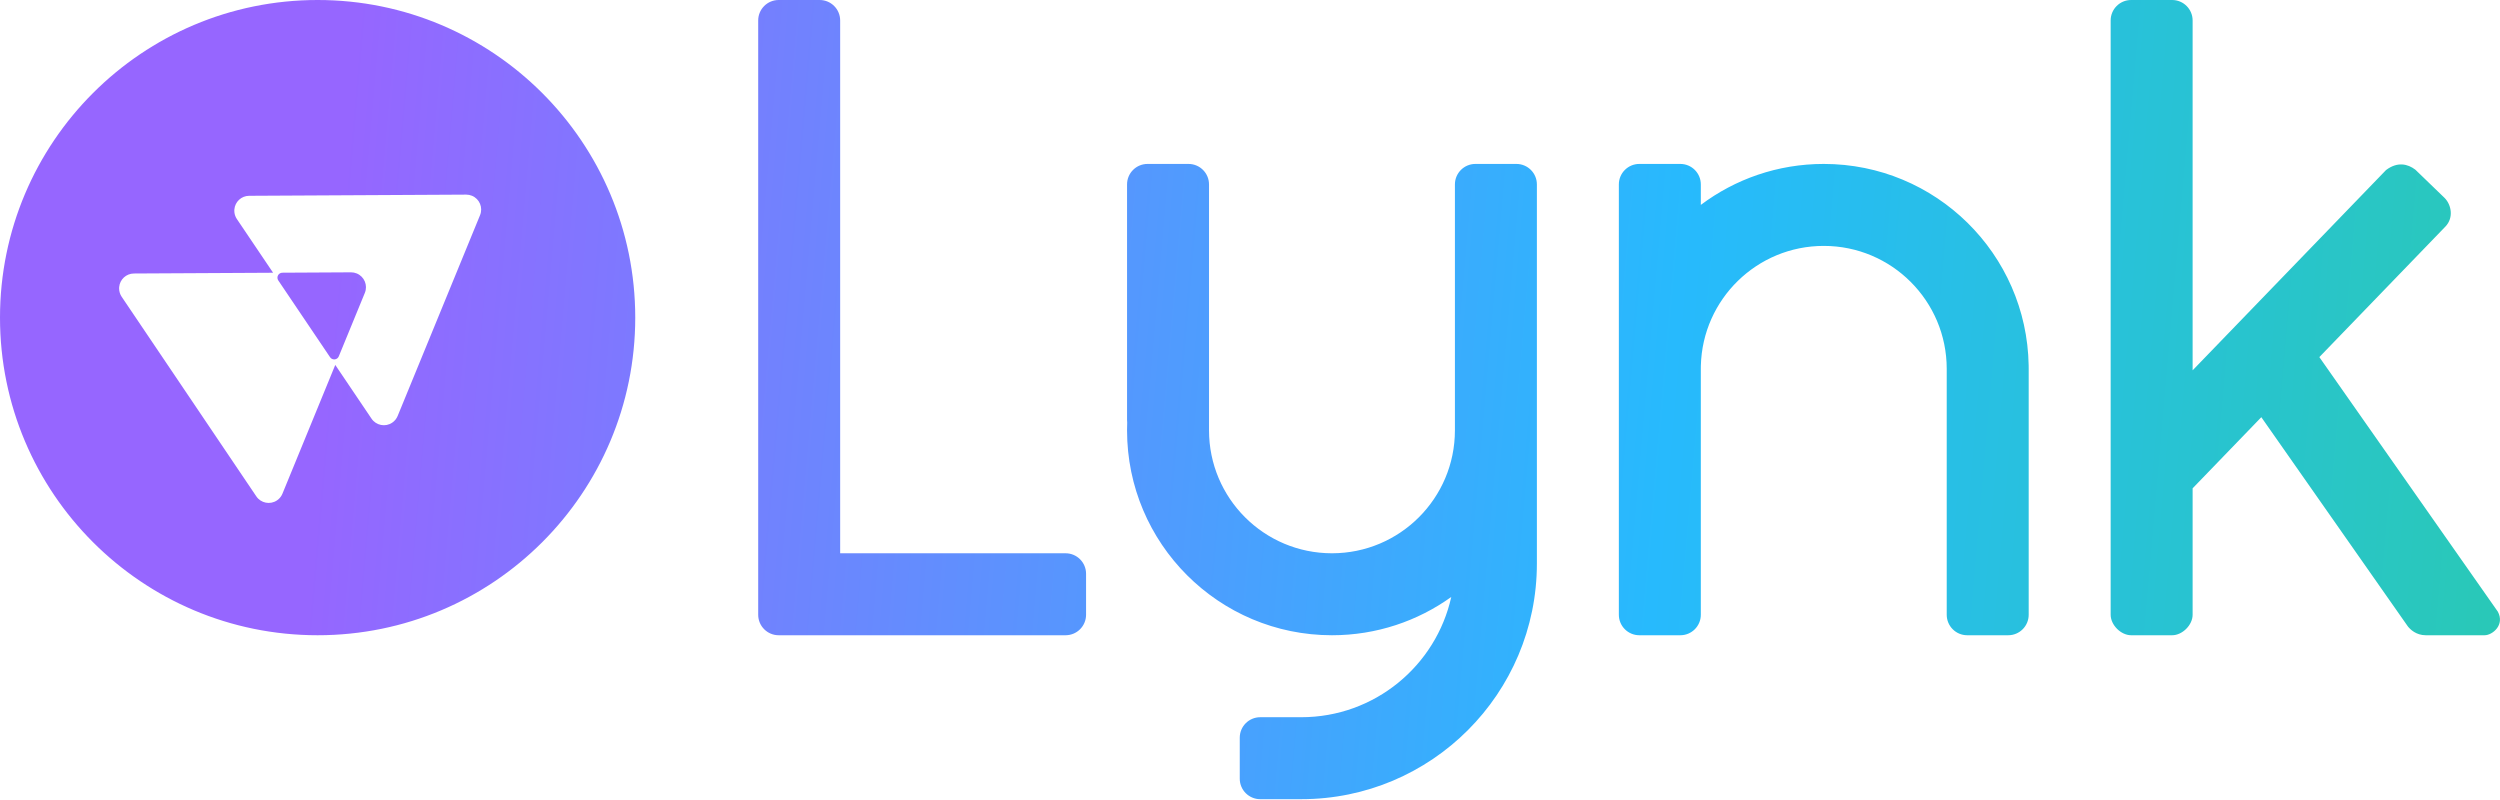
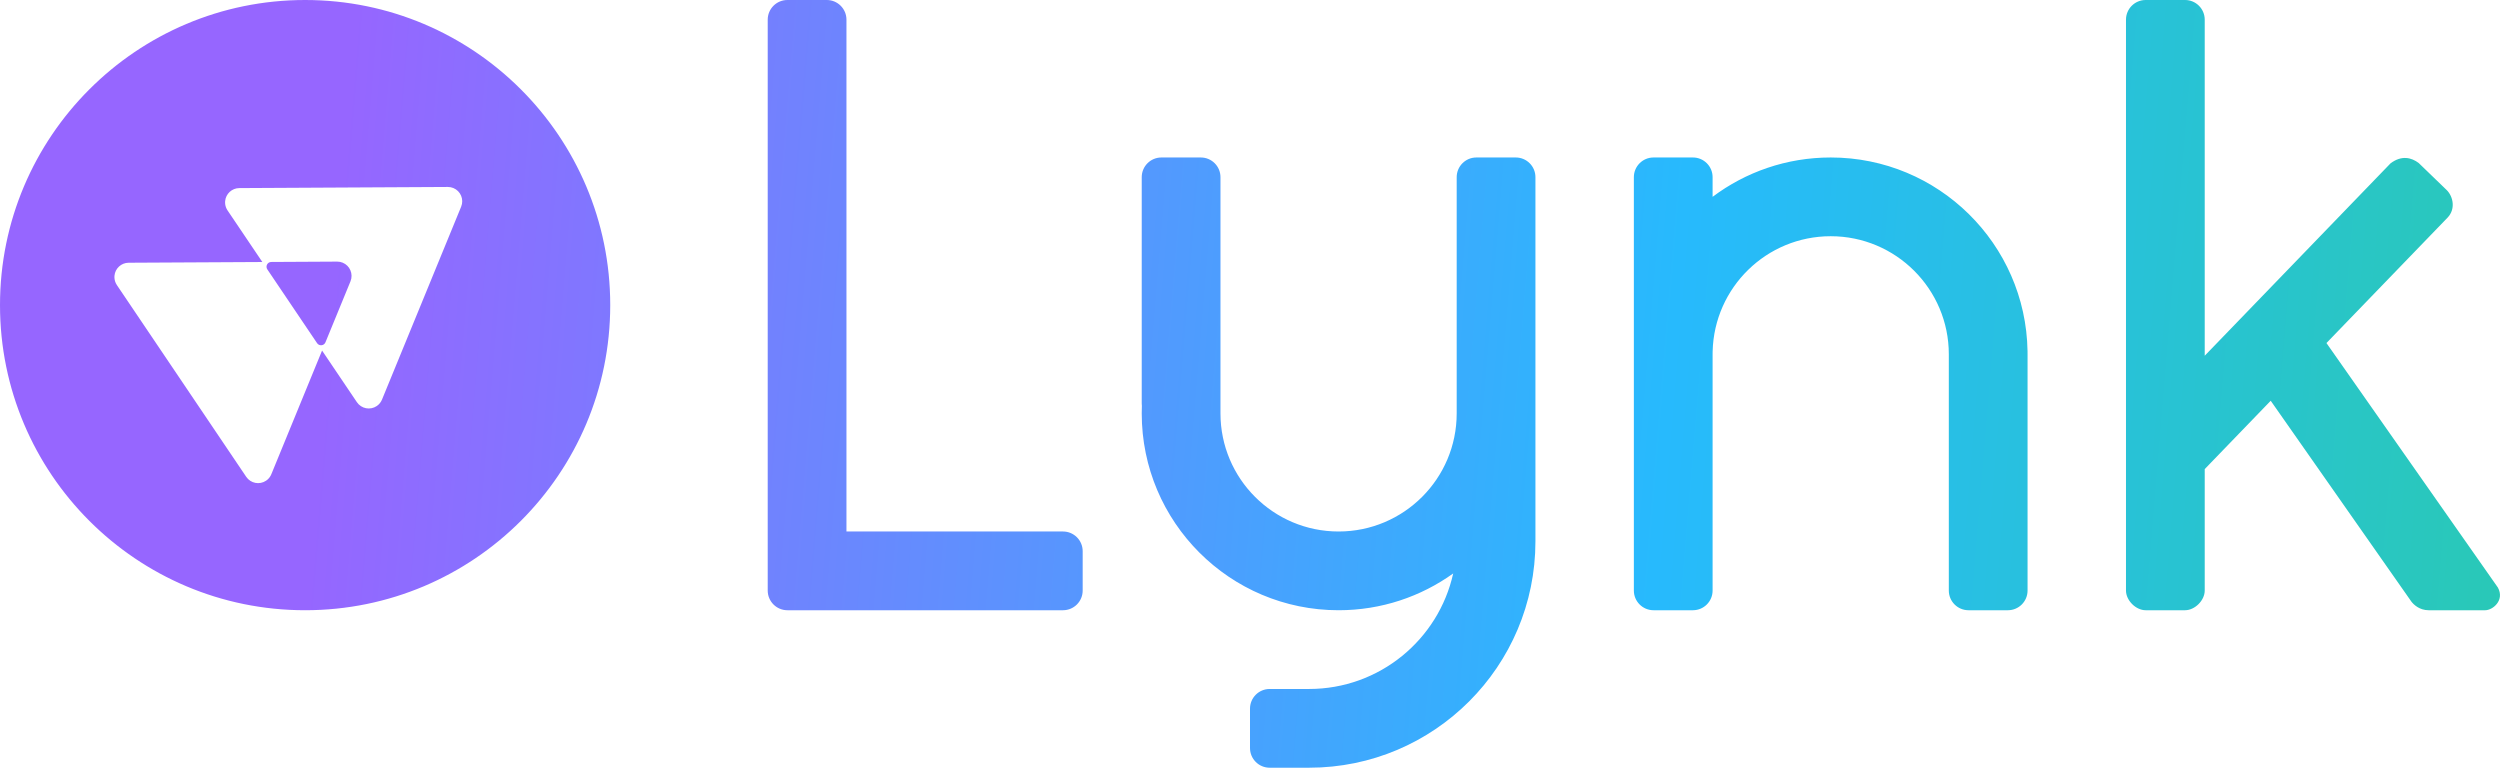
- <svg xmlns="http://www.w3.org/2000/svg" width="244px" height="78px" viewBox="0 0 244 78" version="1.1">
+ <svg xmlns="http://www.w3.org/2000/svg" width="254px" height="78px" viewBox="0 0 254 78" version="1.1">
  <defs>
-     <linearGradient x1="13.268%" y1="48.763%" x2="117.413%" y2="51.628%" id="linearGradient-1">
+     <linearGradient x1="13.268%" y1="48.858%" x2="117.413%" y2="51.502%" id="linearGradient-1">
      <stop stop-color="#9666FF" offset="0%" />
      <stop stop-color="#27BAFD" offset="51.239%" />
      <stop stop-color="#2AD093" offset="100%" />
      <stop stop-color="#2AD093" offset="100%" />
    </linearGradient>
  </defs>
  <g id="Page-1" stroke="none" stroke-width="1" fill="none" fill-rule="evenodd">
-     <path d="M118,42 C118,48.627 123.373,54 130,54 C136.627,54 142,48.627 142,42 L142,18 C142,16.895 142.895,16 144,16 L148,16 C149.105,16 150,16.895 150,18 L150,55 C150,67.703 139.703,78 127,78 L123,78 C121.895,78 121,77.105 121,76 L121,72 C121,70.895 121.895,70 123,70 L127,70 C134.164,70 140.155,64.978 141.644,58.263 C138.364,60.615 134.344,62 130,62 C118.954,62 110,53.046 110,42 C110,41.743 110.005,41.487 110.014,41.233 C110.005,41.156 110,41.079 110,41 L110,18 C110,16.895 110.895,16 112,16 L116,16 C117.105,16 118,16.895 118,18 L118,42 Z M166,60 C166,61.105 165.105,62 164,62 L160,62 C158.895,62 158,61.105 158,60 L158,18 C158,16.895 158.895,16 160,16 L164,16 C165.105,16 166,16.895 166,18 L166,19.998 C169.343,17.488 173.498,16 178,16 C188.931,16 197.813,24.769 197.997,35.656 L198,36 L198,60 C198,61.105 197.105,62 196,62 L192,62 C190.895,62 190,61.105 190,60 L190,36 C190,29.373 184.627,24 178,24 C171.475,24 166.166,29.209 166.004,35.695 L166,36 L166,60 Z M80,0 C81.105,0 82,0.895 82,2 L82,54 L104,54 C105.105,54 106,54.895 106,56 L106,60 C106,61.105 105.105,62 104,62 L76,62 C74.895,62 74,61.105 74,60 L74,2 C74,0.895 74.895,0 76,0 L80,0 Z M31,0 C48.121,0 62,13.879 62,31 C62,48.121 48.121,62 31,62 C13.879,62 0,48.121 0,31 C0,13.879 13.879,0 31,0 Z M45.501,18.995 L24.314,19.11 C23.559,19.114 22.941,19.694 22.875,20.431 L22.869,20.571 L22.88,20.742 C22.908,20.968 22.989,21.185 23.117,21.376 L26.654,26.62 L13.07,26.694 C12.315,26.698 11.697,27.278 11.631,28.015 L11.625,28.155 C11.627,28.442 11.713,28.722 11.873,28.96 L25.017,48.446 C25.466,49.111 26.369,49.287 27.034,48.838 L27.171,48.734 C27.343,48.585 27.479,48.397 27.566,48.185 L32.722,35.617 L36.261,40.862 C36.71,41.527 37.613,41.703 38.278,41.254 C38.516,41.094 38.701,40.866 38.81,40.601 L46.853,21 C47.158,20.258 46.803,19.409 46.06,19.104 C45.883,19.031 45.692,18.994 45.501,18.995 Z M34.257,26.579 C34.449,26.578 34.639,26.615 34.816,26.688 C35.559,26.993 35.914,27.842 35.609,28.584 L33.066,34.779 C32.919,35.137 32.433,35.186 32.216,34.866 L27.161,27.371 C26.945,27.05 27.173,26.618 27.56,26.616 Z M214,2 L214,36.143 L232.876,16.598 C234,15.75 235,16 235.739,16.562 L238.613,19.338 C239.25,20 239.5,21.25 238.671,22.114 L226.368,34.853 L243.785,59.693 C244.5,61 243.25,62 242.5,62 L236.75,62 C235.817,62 235.229,61.425 235.002,61.131 L220.705,40.717 L214,47.66 L214,60 C214,61 213,62 212,62 L208,62 C207,62 206,61 206,60 L206,2 C206,0.895 206.895,0 208,0 L212,0 C213.105,0 214,0.895 214,2 Z" id="Combined-Shape" fill="url(#linearGradient-1)" />
+     <path d="M124,42 C124,48.627 129.373,54 136,54 C142.627,54 148,48.627 148,42 L148,18 C148,16.895 148.895,16 150,16 L154,16 C155.105,16 156,16.895 156,18 L156,55 C156,67.703 145.703,78 133,78 L129,78 C127.895,78 127,77.105 127,76 L127,72 C127,70.895 127.895,70 129,70 L133,70 C140.164,70 146.155,64.978 147.644,58.263 C144.364,60.615 140.344,62 136,62 C124.954,62 116,53.046 116,42 C116,41.743 116.005,41.487 116.014,41.233 C116.005,41.156 116,41.079 116,41 L116,18 C116,16.895 116.895,16 118,16 L122,16 C123.105,16 124,16.895 124,18 L124,42 Z M174,60 C174,61.105 173.105,62 172,62 L168,62 C166.895,62 166,61.105 166,60 L166,18 C166,16.895 166.895,16 168,16 L172,16 C173.105,16 174,16.895 174,18 L174,19.998 C177.343,17.488 181.498,16 186,16 C196.931,16 205.813,24.769 205.997,35.656 L206,36 L206,60 C206,61.105 205.105,62 204,62 L200,62 C198.895,62 198,61.105 198,60 L198,36 C198,29.373 192.627,24 186,24 C179.475,24 174.166,29.209 174.004,35.695 L174,36 L174,60 Z M84,0 C85.105,0 86,0.895 86,2 L86,54 L108,54 C109.105,54 110,54.895 110,56 L110,60 C110,61.105 109.105,62 108,62 L80,62 C78.895,62 78,61.105 78,60 L78,2 C78,0.895 78.895,0 80,0 L84,0 Z M31,0 C48.121,0 62,13.879 62,31 C62,48.121 48.121,62 31,62 C13.879,62 0,48.121 0,31 C0,13.879 13.879,0 31,0 Z M45.501,18.995 L24.314,19.11 C23.559,19.114 22.941,19.694 22.875,20.431 L22.869,20.571 L22.88,20.742 C22.908,20.968 22.989,21.185 23.117,21.376 L26.654,26.62 L13.07,26.694 C12.315,26.698 11.697,27.278 11.631,28.015 L11.625,28.155 C11.627,28.442 11.713,28.722 11.873,28.96 L25.017,48.446 C25.466,49.111 26.369,49.287 27.034,48.838 L27.171,48.734 C27.343,48.585 27.479,48.397 27.566,48.185 L32.722,35.617 L36.261,40.862 C36.71,41.527 37.613,41.703 38.278,41.254 C38.516,41.094 38.701,40.866 38.81,40.601 L46.853,21 C47.158,20.258 46.803,19.409 46.06,19.104 C45.883,19.031 45.692,18.994 45.501,18.995 Z M34.257,26.579 C34.449,26.578 34.639,26.615 34.816,26.688 C35.559,26.993 35.914,27.842 35.609,28.584 L33.066,34.779 C32.919,35.137 32.433,35.186 32.216,34.866 L27.161,27.371 C26.945,27.05 27.173,26.618 27.56,26.616 Z M224,2 L224,36.143 L242.876,16.598 C244,15.75 245,16 245.739,16.562 L248.613,19.338 C249.25,20 249.5,21.25 248.671,22.114 L236.368,34.853 L253.785,59.693 C254.5,61 253.25,62 252.5,62 L246.75,62 C245.817,62 245.229,61.425 245.002,61.131 L230.705,40.717 L224,47.66 L224,60 C224,61 223,62 222,62 L218,62 C217,62 216,61 216,60 L216,2 C216,0.895 216.895,0 218,0 L222,0 C223.105,0 224,0.895 224,2 Z" id="Combined-Shape" fill="url(#linearGradient-1)" />
  </g>
</svg>
